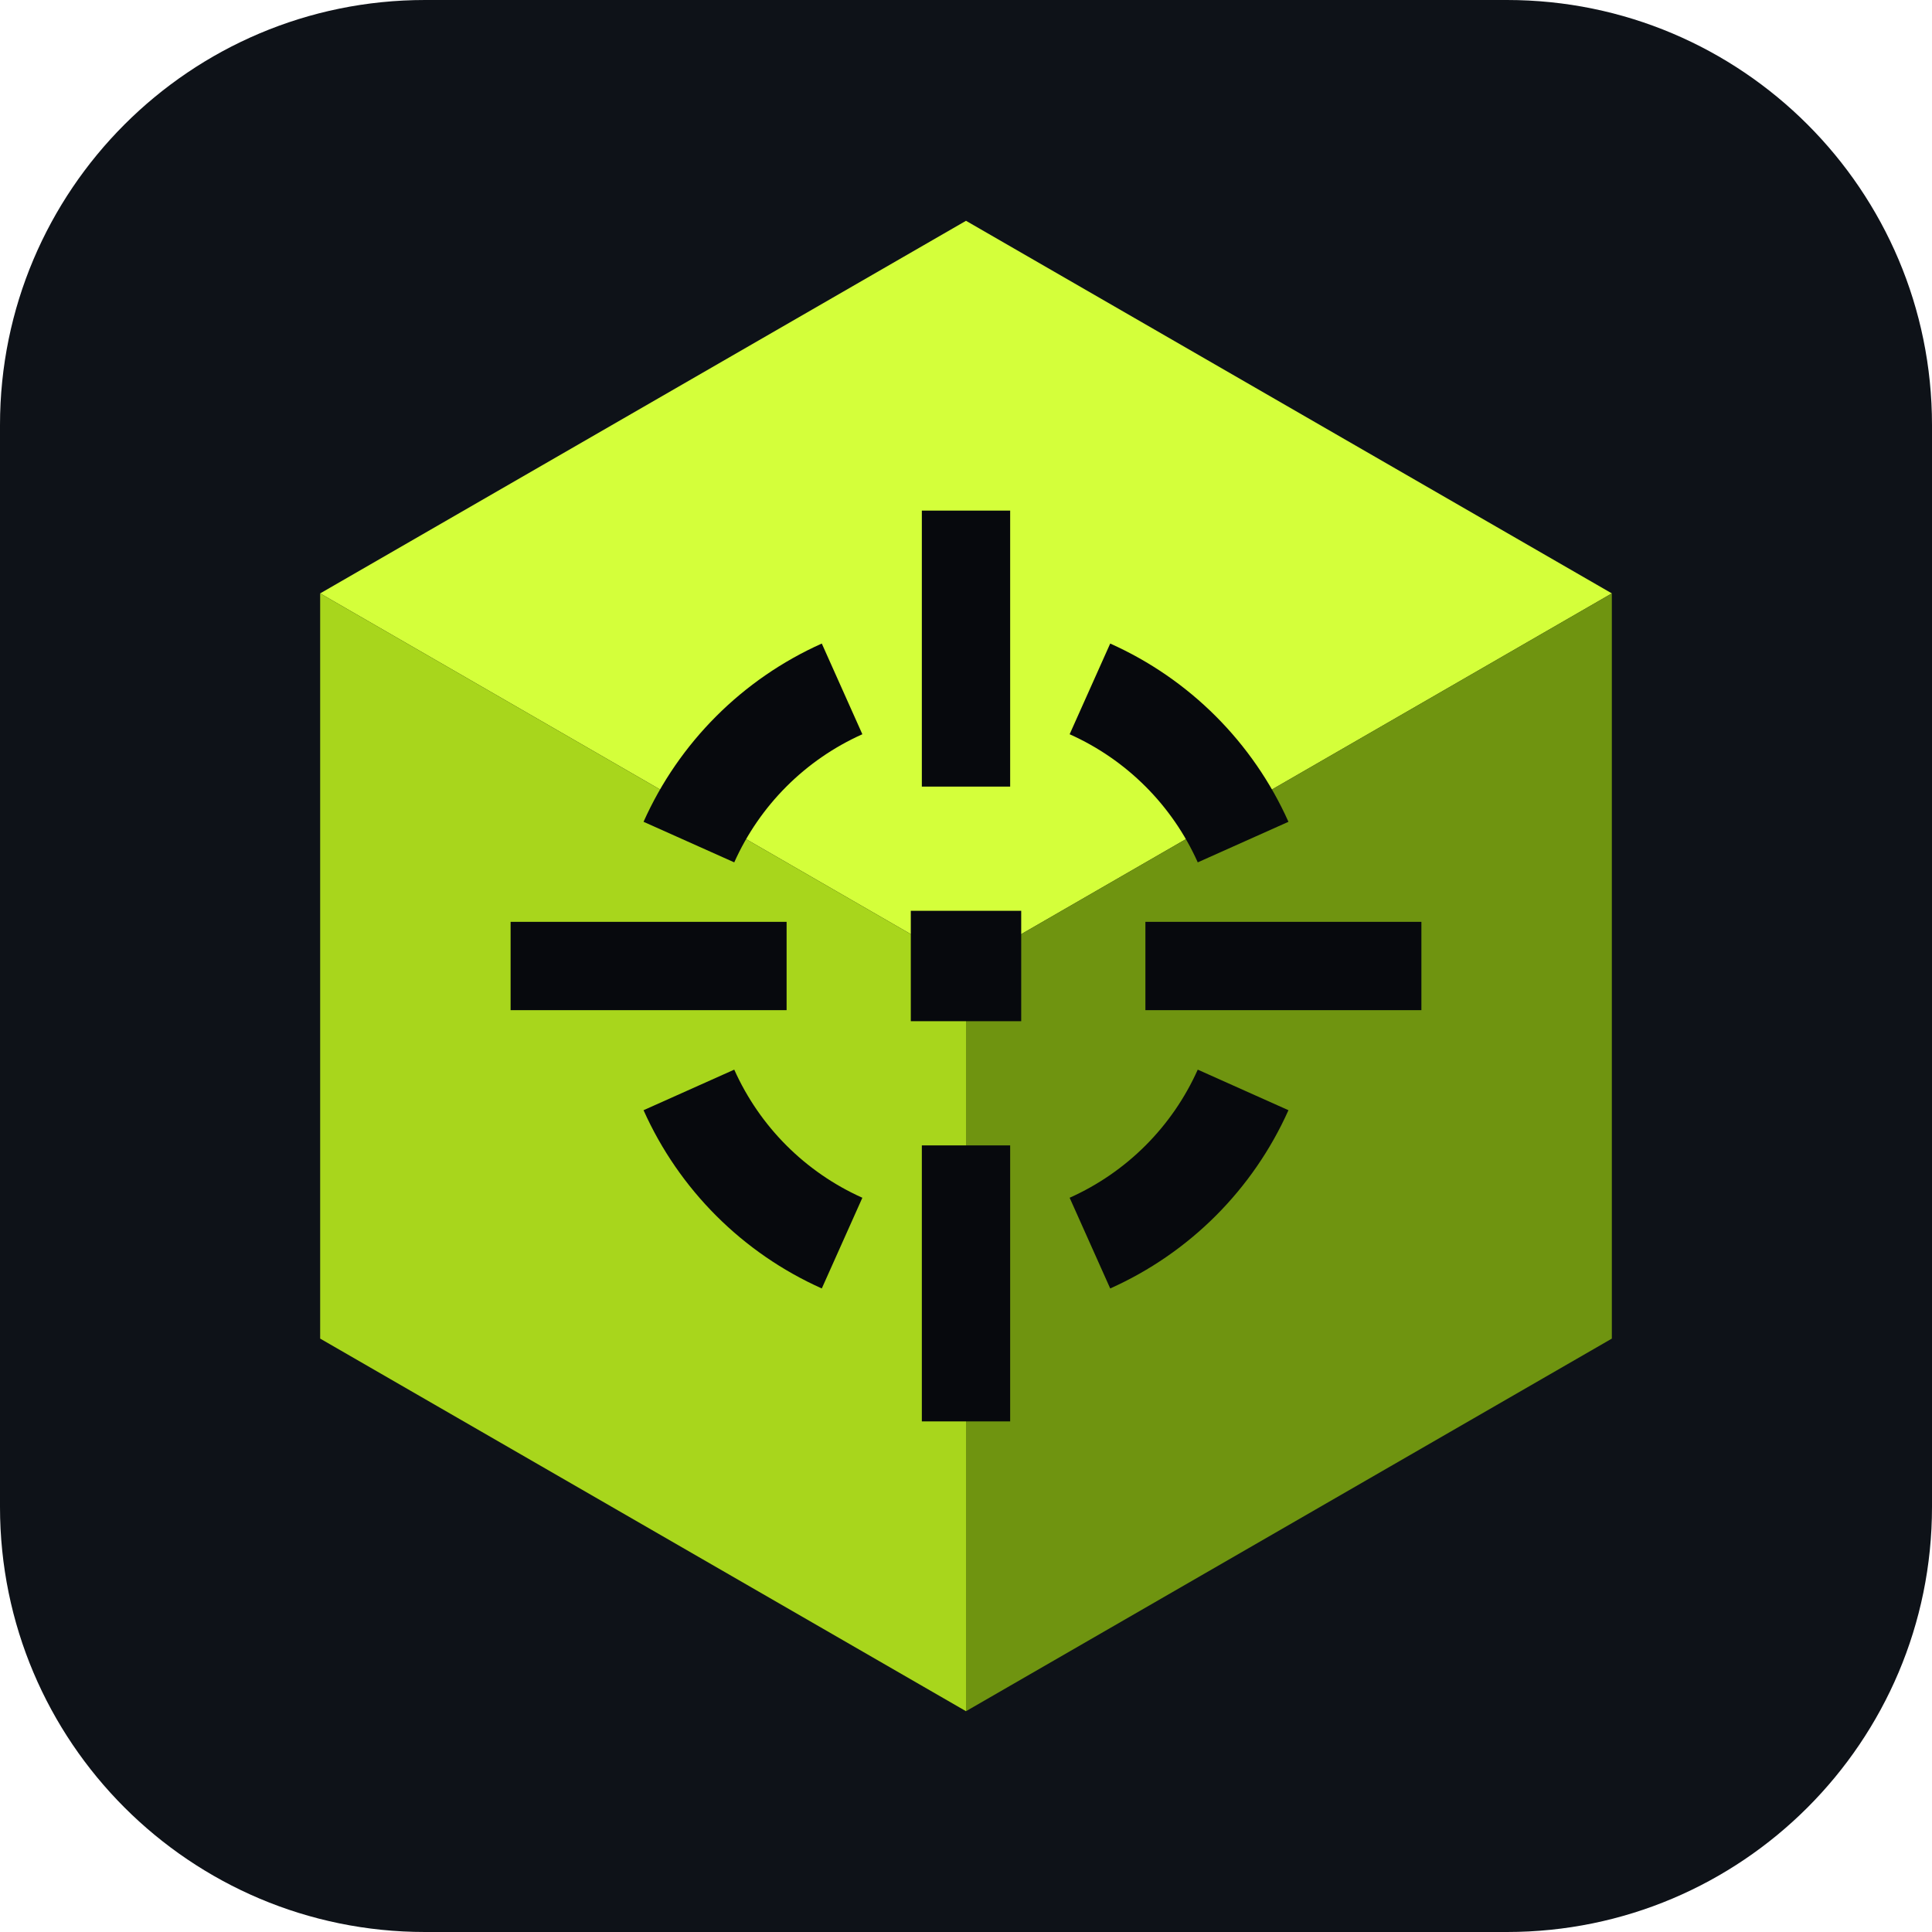
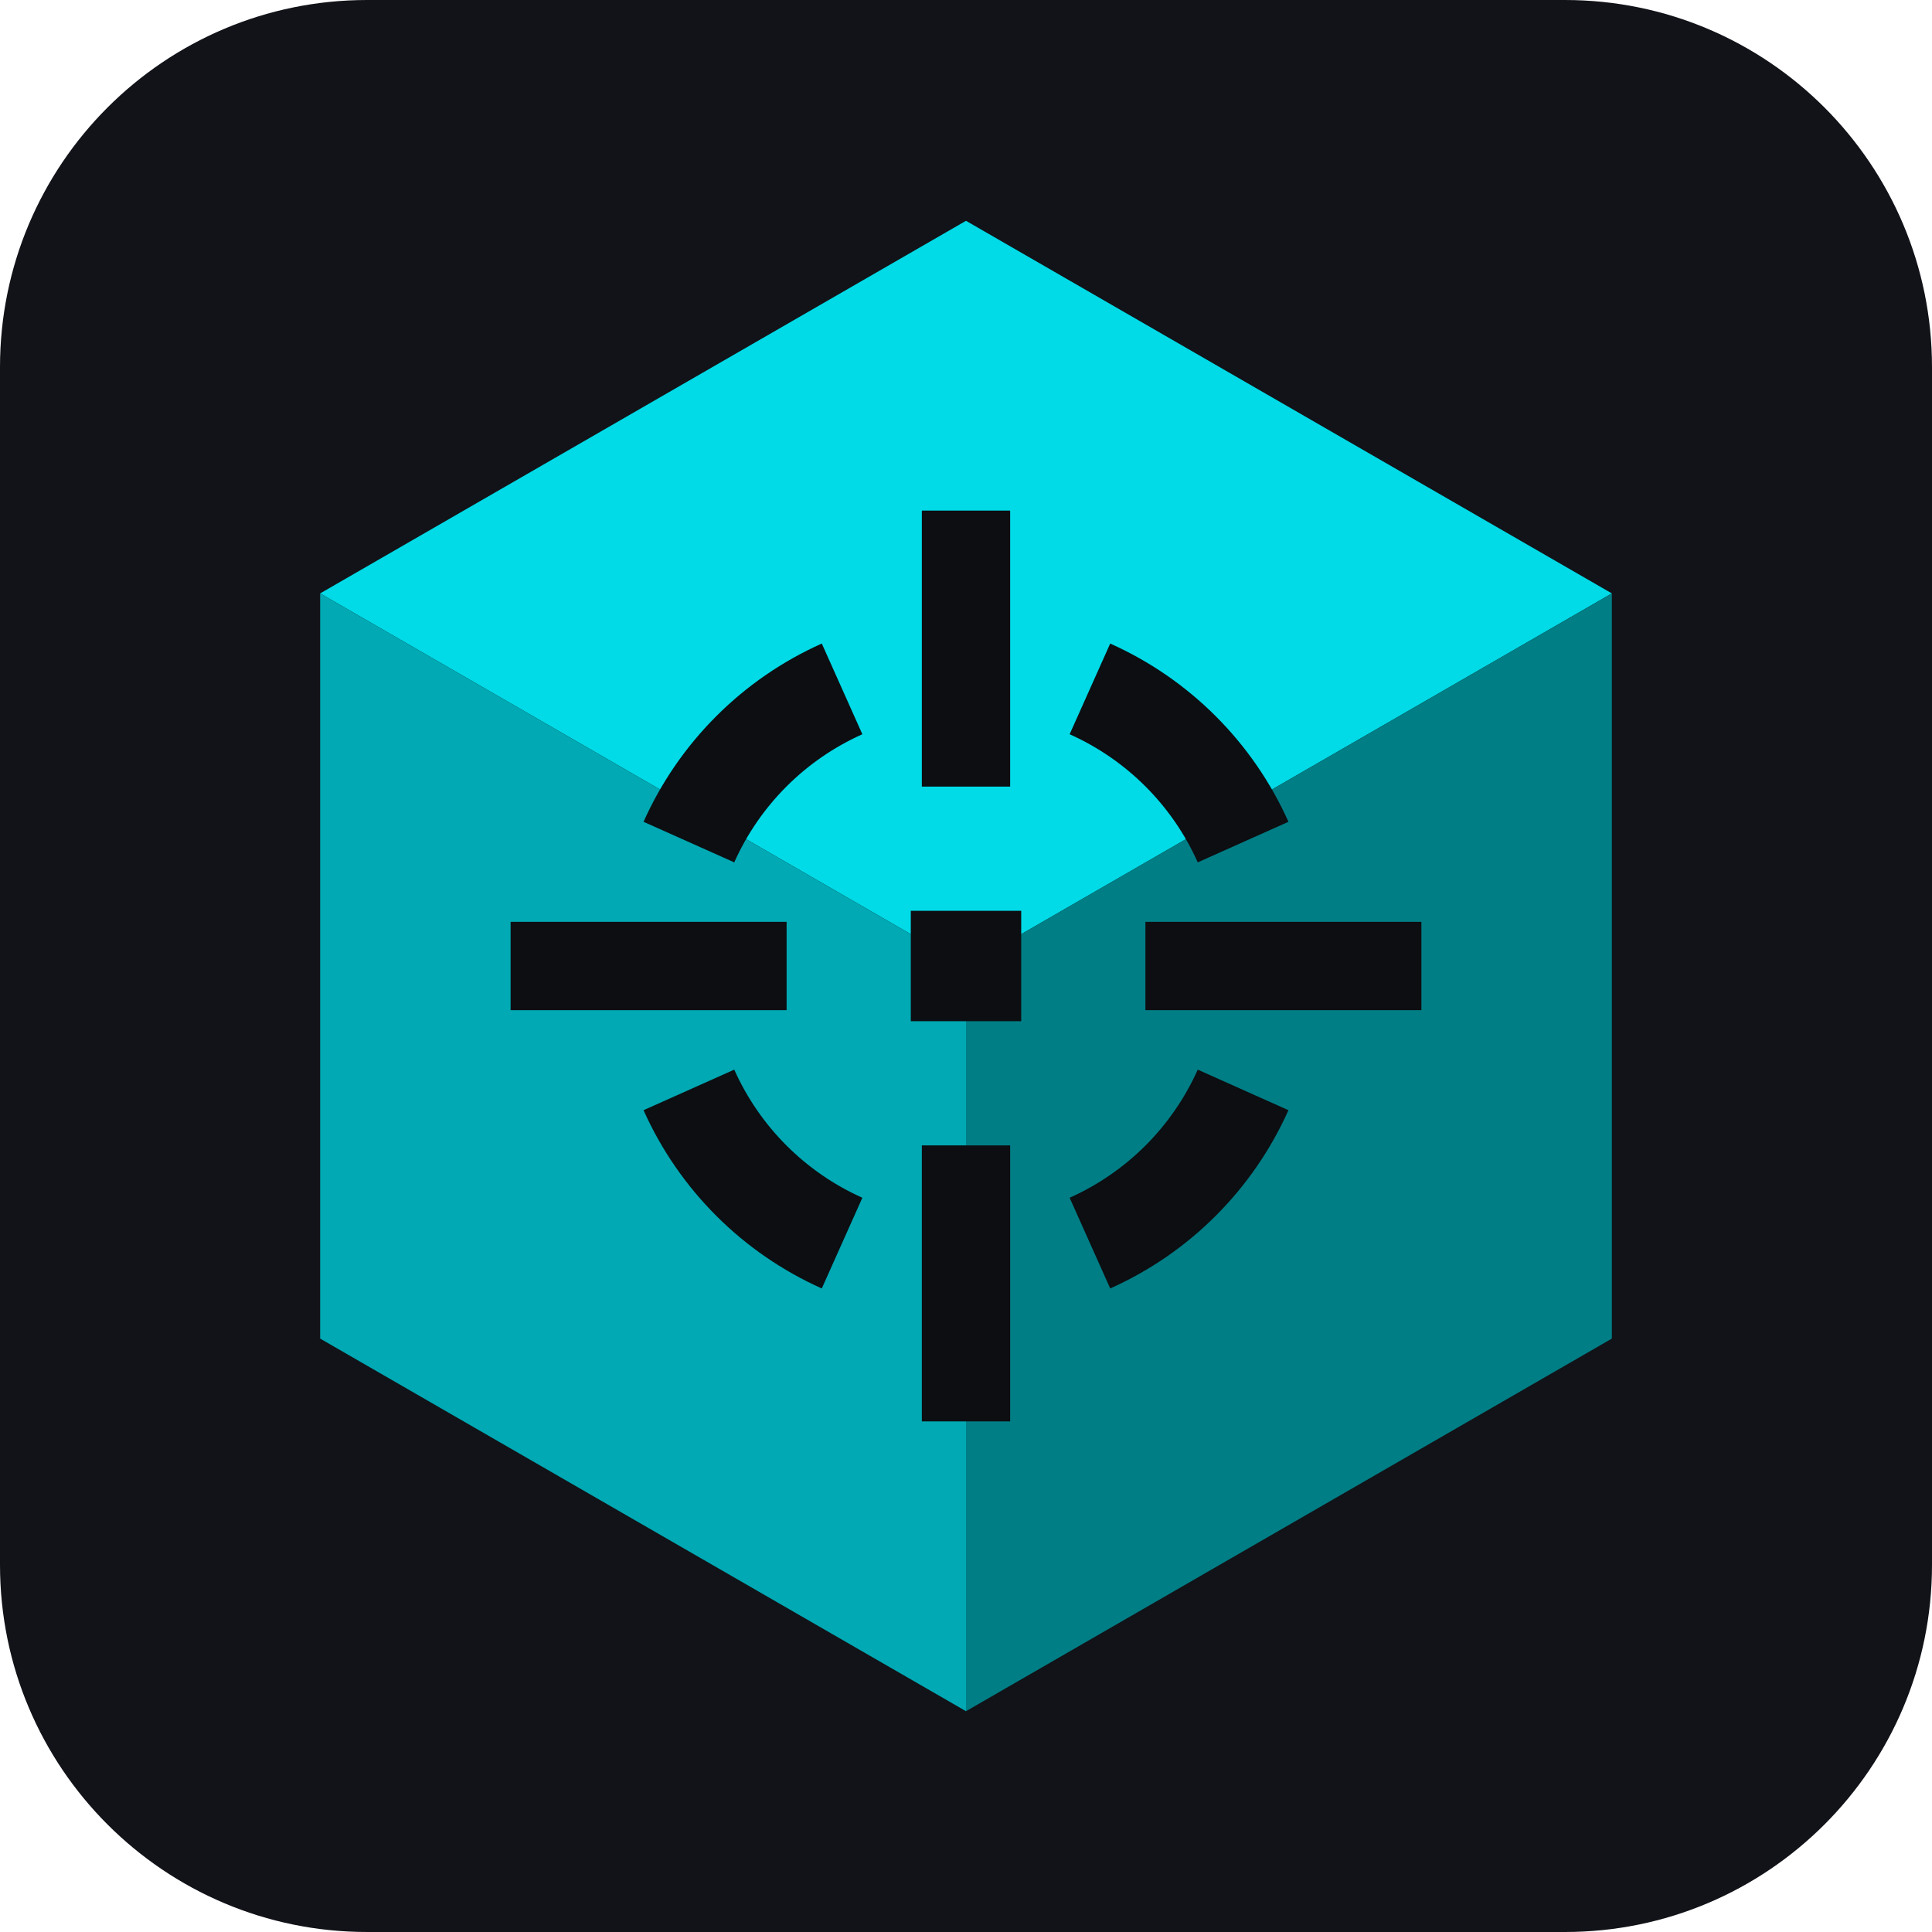
<svg xmlns="http://www.w3.org/2000/svg" viewBox="-3 -3 70 70">
-   <rect x="-3" y="-3" width="70" height="70" rx="15.4" fill="#0e1218" />
-   <path d="M32 5 L55.4 18.5 L32 32 L8.6 18.5Z" fill="#d4ff3a" />
-   <path d="M8.6 18.5 L32 32 L32 59 L8.6 45.5Z" fill="#a8d61c" />
-   <path d="M55.4 18.5 L55.4 45.5 L32 59 L32 32Z" fill="#6f9410" />
-   <path d="M42.04 36.49 A11 11 0 0 1 36.49 42.04 M27.51 42.04 A11 11 0 0 1 21.96 36.49 M21.96 27.51 A11 11 0 0 1 27.51 21.96 M36.49 21.96 A11 11 0 0 1 42.04 27.51" fill="none" stroke="#07090d" stroke-width="3.6" />
-   <path d="M32 15.5 V25.5 M32 38.5 V48.5 M15.5 32 H25.5 M38.5 32 H48.5" fill="none" stroke="#07090d" stroke-width="3.2" />
-   <rect x="30" y="30" width="4" height="4" fill="#07090d" />
+   <rect x="-3" y="-3" width="70" height="70" rx="13.3" fill="#111318" />
+   <path d="M32 5 L55.4 18.5 L32 32 L8.6 18.5Z" fill="#00dbe7" />
+   <path d="M8.6 18.5 L32 32 L32 59 L8.6 45.5Z" fill="#00a9b3" />
+   <path d="M55.4 18.5 L55.4 45.5 L32 59 L32 32Z" fill="#007e85" />
+   <path d="M42.04 36.49 A11 11 0 0 1 36.49 42.04 M27.51 42.04 A11 11 0 0 1 21.96 36.49 M21.96 27.51 A11 11 0 0 1 27.51 21.96 M36.49 21.96 A11 11 0 0 1 42.04 27.51" fill="none" stroke="#0c0e12" stroke-width="3.6" />
+   <path d="M32 15.5 V25.5 M32 38.5 V48.5 M15.5 32 H25.5 M38.5 32 H48.5" fill="none" stroke="#0c0e12" stroke-width="3.2" />
+   <rect x="30" y="30" width="4" height="4" fill="#0c0e12" />
</svg>
